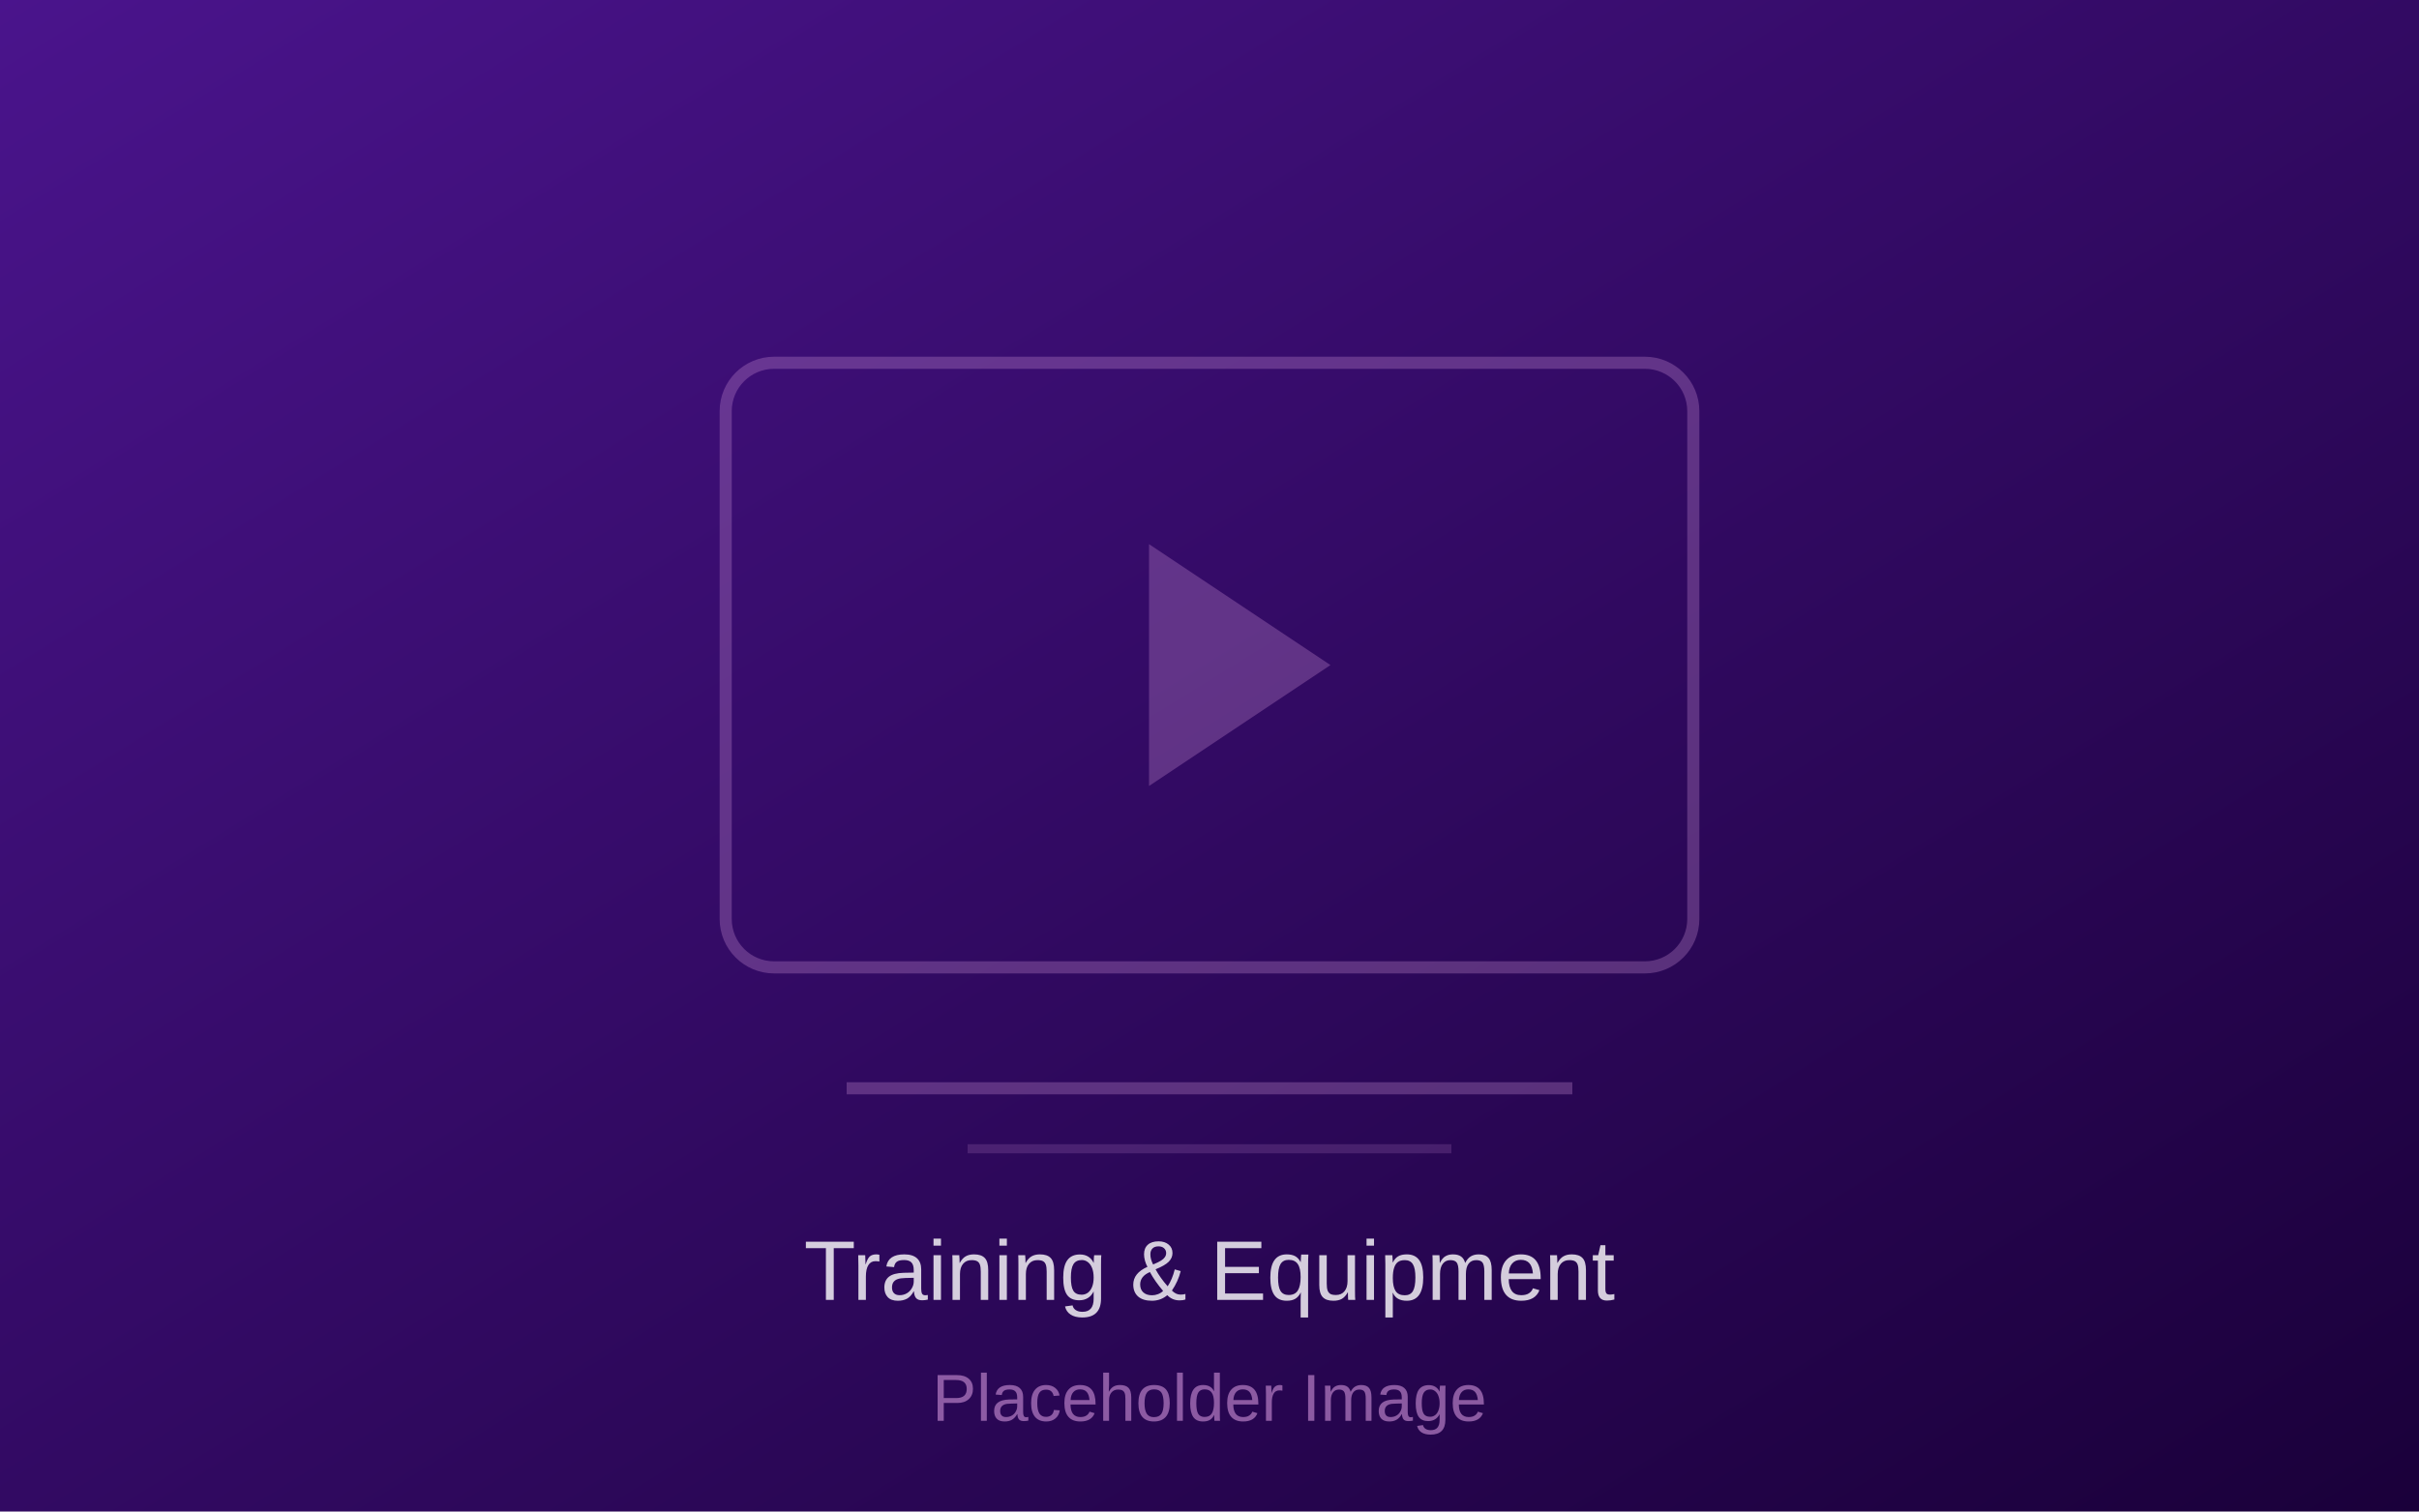
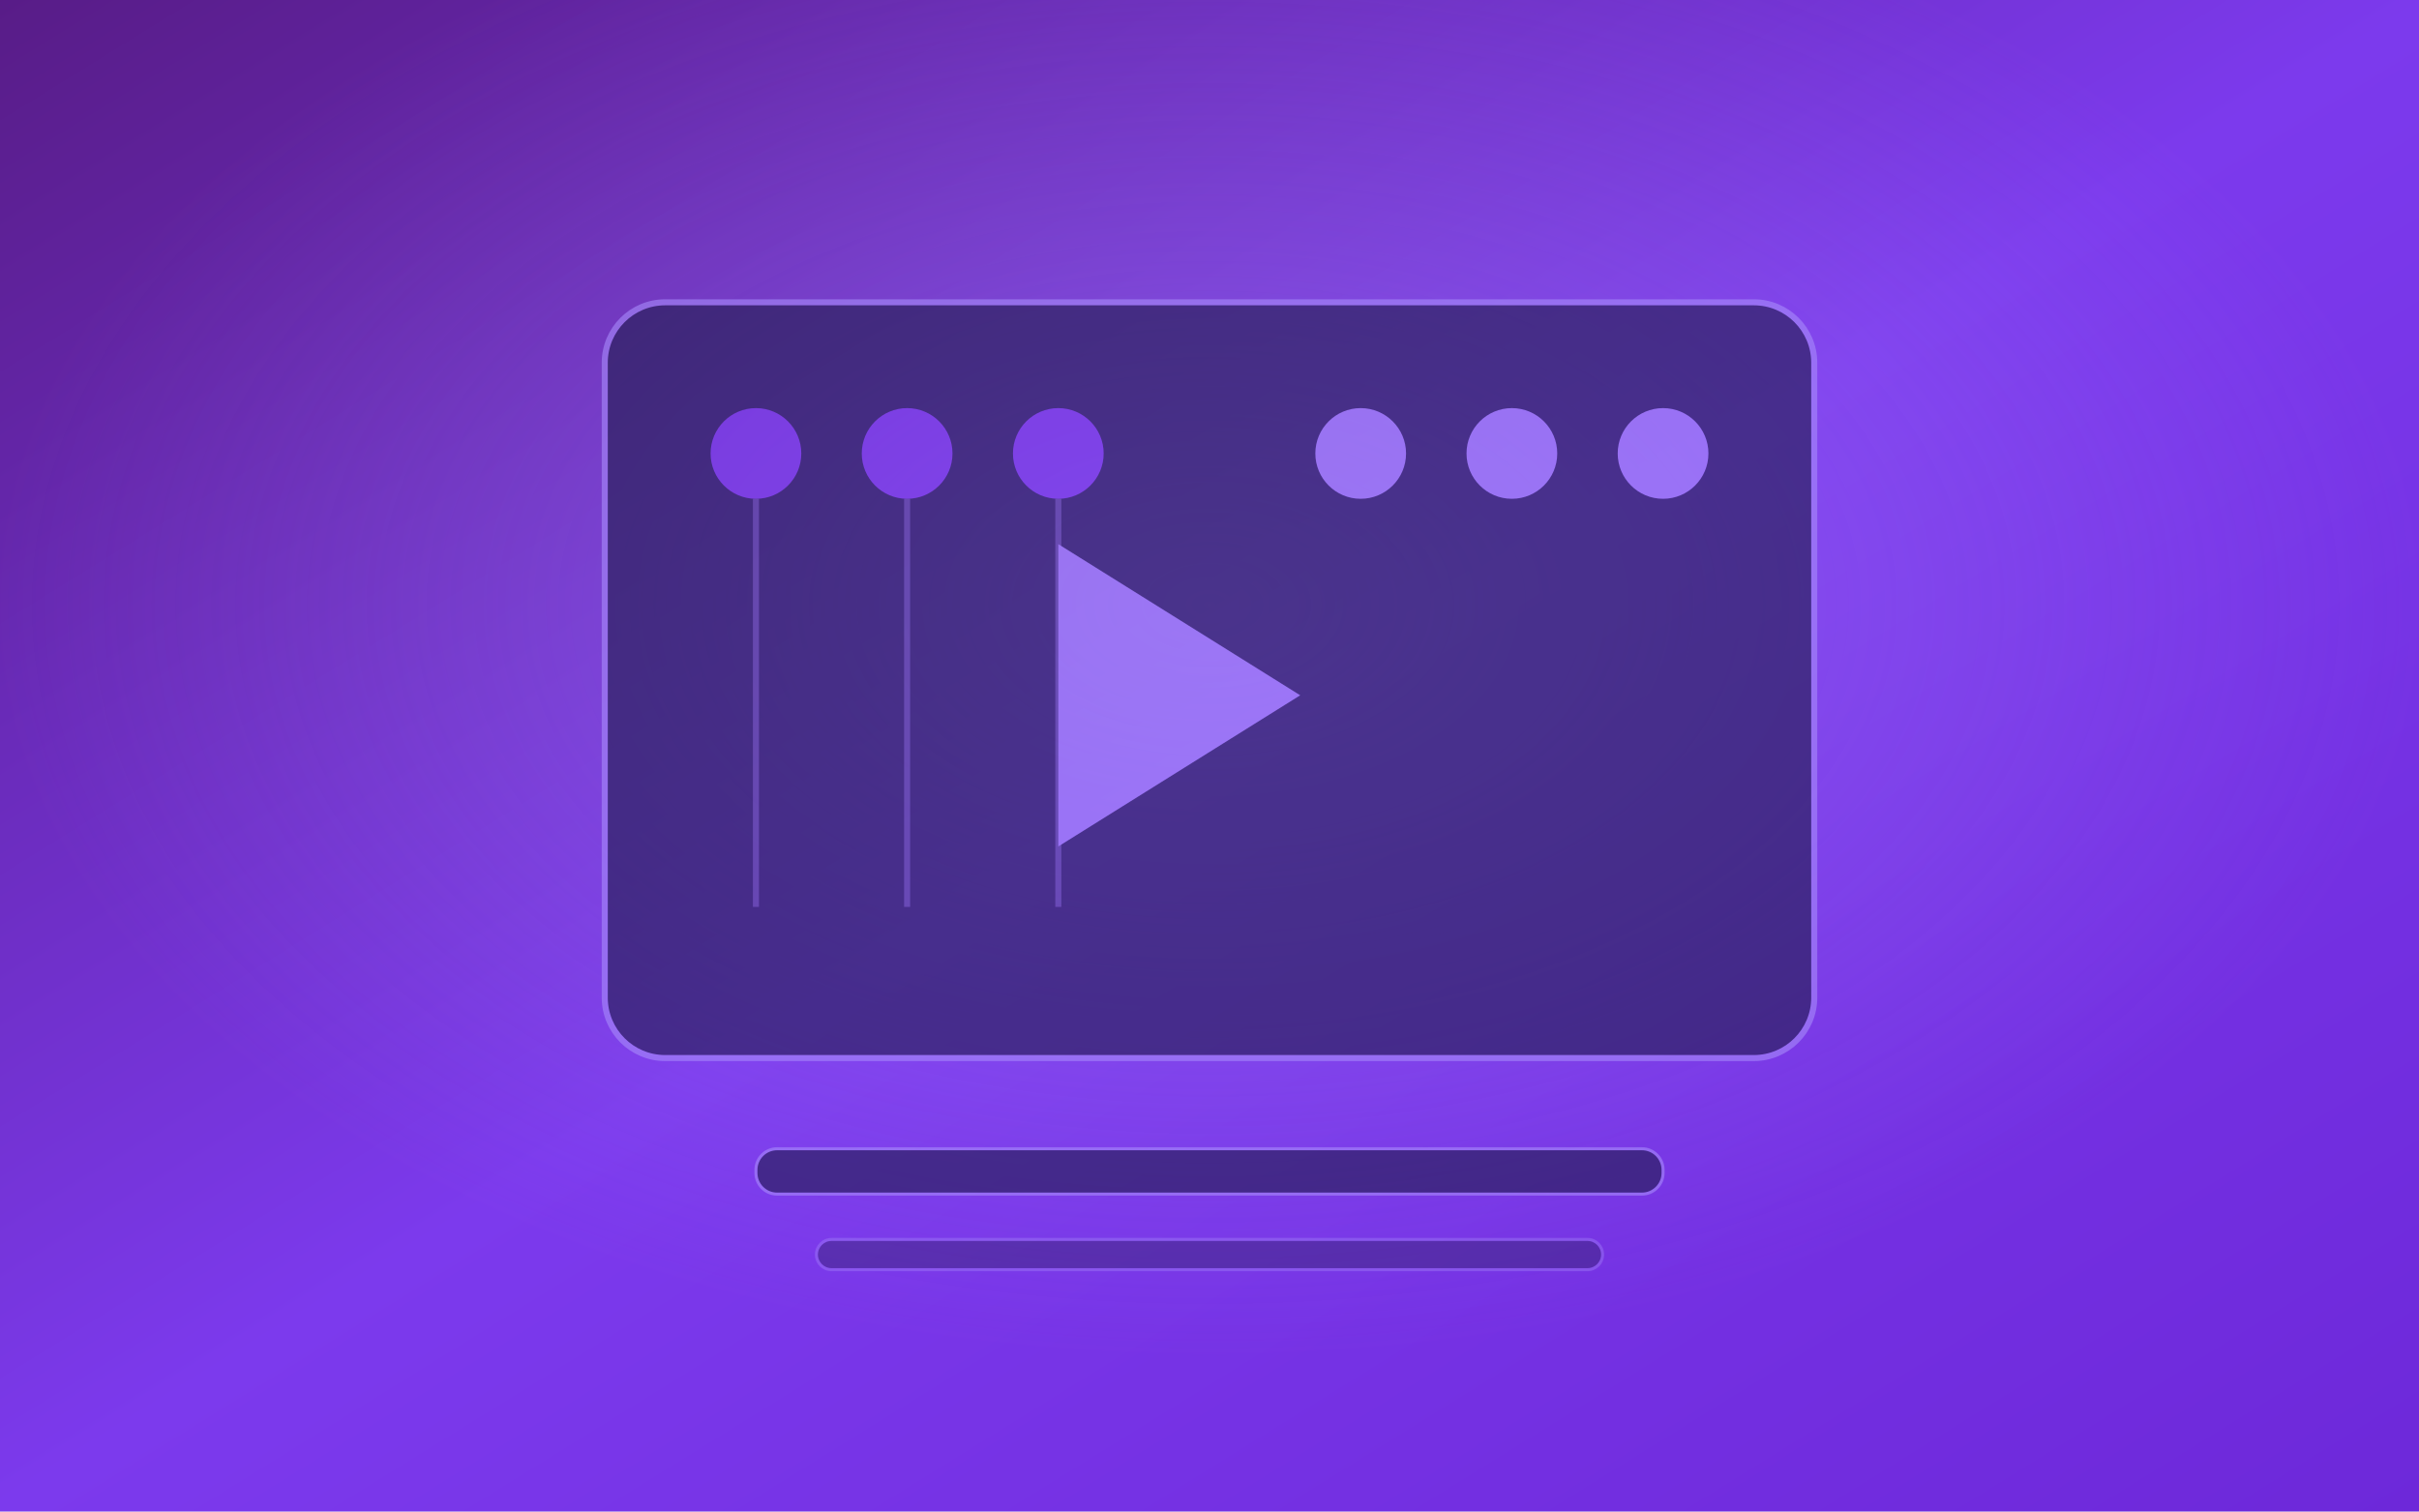
- <svg xmlns="http://www.w3.org/2000/svg" width="400" height="250" viewBox="0 0 400 250">
+ <svg xmlns="http://www.w3.org/2000/svg" width="800" height="500" viewBox="0 0 800 500">
  <defs>
    <linearGradient id="bg" x1="0%" y1="0%" x2="100%" y2="100%">
-       <stop offset="0%" style="stop-color:#4a148c" />
-       <stop offset="100%" style="stop-color:#1a003a" />
+       <stop offset="0%" style="stop-color:#581c87" />
+       <stop offset="50%" style="stop-color:#7c3aed" />
+       <stop offset="100%" style="stop-color:#6d28d9" />
    </linearGradient>
+     <radialGradient id="light1" cx="50%" cy="40%" r="50%">
+       <stop offset="0%" style="stop-color:#a78bfa;stop-opacity:0.4" />
+       <stop offset="100%" style="stop-color:#a78bfa;stop-opacity:0" />
+     </radialGradient>
  </defs>
-   <rect width="400" height="250" fill="url(#bg)" />
-   <g opacity="0.3">
-     <rect x="120" y="60" width="160" height="100" rx="8" stroke="#ce93d8" stroke-width="2" fill="none" />
-     <polygon points="190,90 190,130 220,110" fill="#ce93d8" />
-     <line x1="140" y1="180" x2="260" y2="180" stroke="#ce93d8" stroke-width="2" />
-     <line x1="160" y1="190" x2="240" y2="190" stroke="#ce93d8" stroke-width="1.5" opacity="0.6" />
+   <rect width="800" height="500" fill="url(#bg)" />
+   <rect width="800" height="500" fill="url(#light1)" />
+   <g opacity="0.6">
+     <rect x="200" y="100" width="400" height="250" rx="20" fill="#1e1b4b" stroke="#a78bfa" stroke-width="2" />
+     <polygon points="350,180 350,280 430,230" fill="#a78bfa" />
+     <rect x="250" y="380" width="300" height="15" rx="7" fill="#1e1b4b" stroke="#a78bfa" stroke-width="1" />
+     <rect x="270" y="410" width="260" height="10" rx="5" fill="#1e1b4b" stroke="#a78bfa" stroke-width="1" opacity="0.6" />
+     <circle cx="250" cy="150" r="15" fill="#7c3aed" />
+     <circle cx="300" cy="150" r="15" fill="#7c3aed" />
+     <circle cx="350" cy="150" r="15" fill="#7c3aed" />
+     <circle cx="450" cy="150" r="15" fill="#a78bfa" />
+     <circle cx="500" cy="150" r="15" fill="#a78bfa" />
+     <circle cx="550" cy="150" r="15" fill="#a78bfa" />
+     <line x1="250" y1="165" x2="250" y2="300" stroke="#a78bfa" stroke-width="2" opacity="0.4" />
+     <line x1="300" y1="165" x2="300" y2="300" stroke="#a78bfa" stroke-width="2" opacity="0.4" />
+     <line x1="350" y1="165" x2="350" y2="300" stroke="#a78bfa" stroke-width="2" opacity="0.4" />
  </g>
-   <text x="200" y="215" font-family="Arial, sans-serif" font-size="14" fill="#ffffff" text-anchor="middle" opacity="0.8">Training &amp; Equipment</text>
-   <text x="200" y="235" font-family="Arial, sans-serif" font-size="11" fill="#ce93d8" text-anchor="middle" opacity="0.6">Placeholder Image</text>
</svg>
